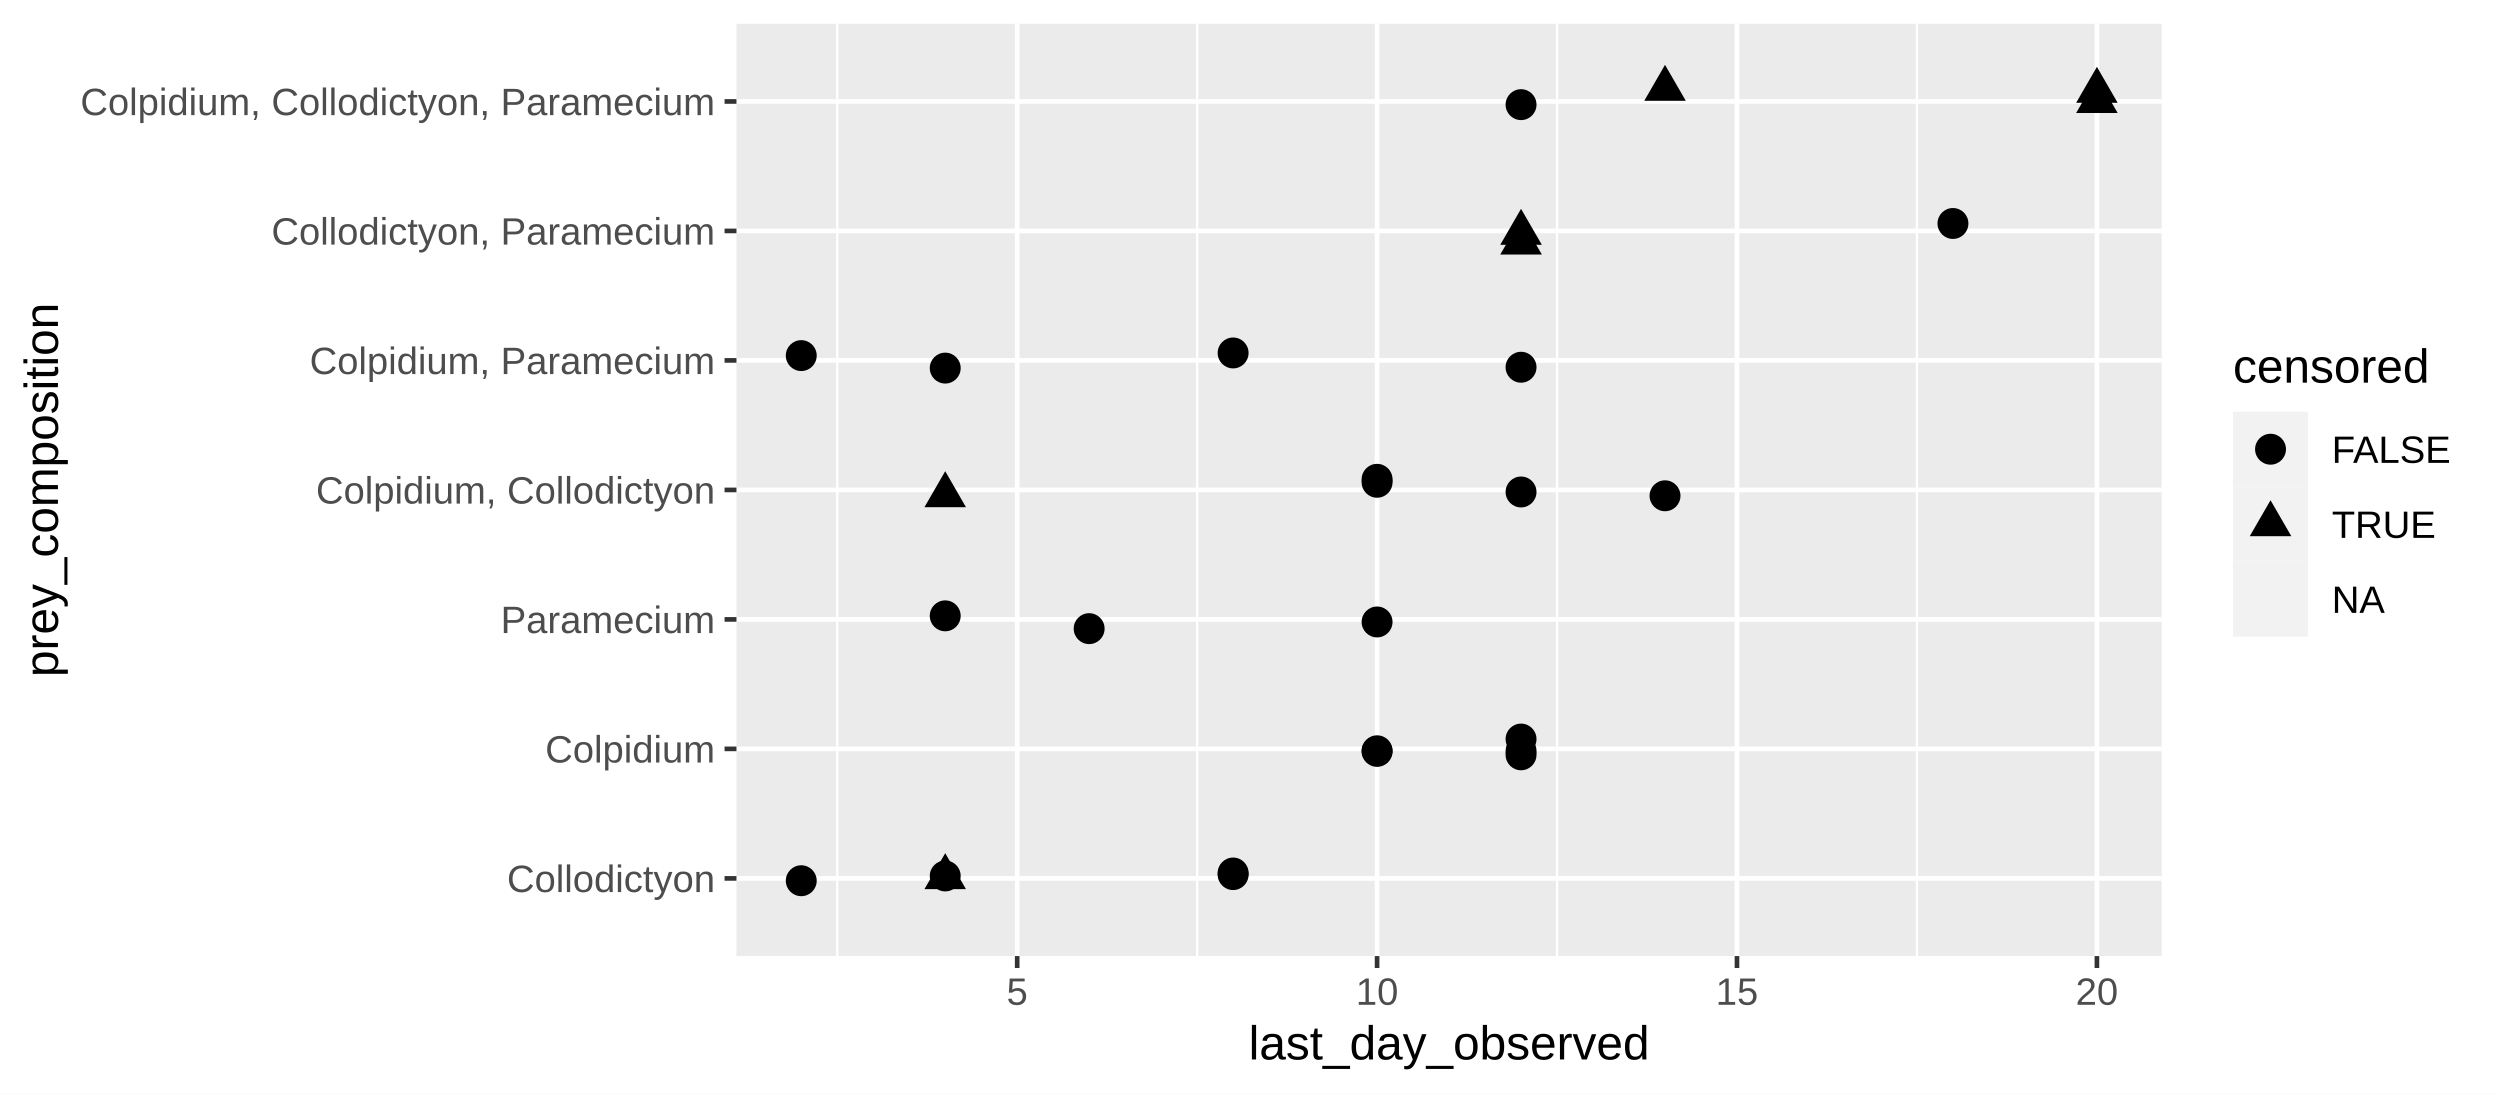
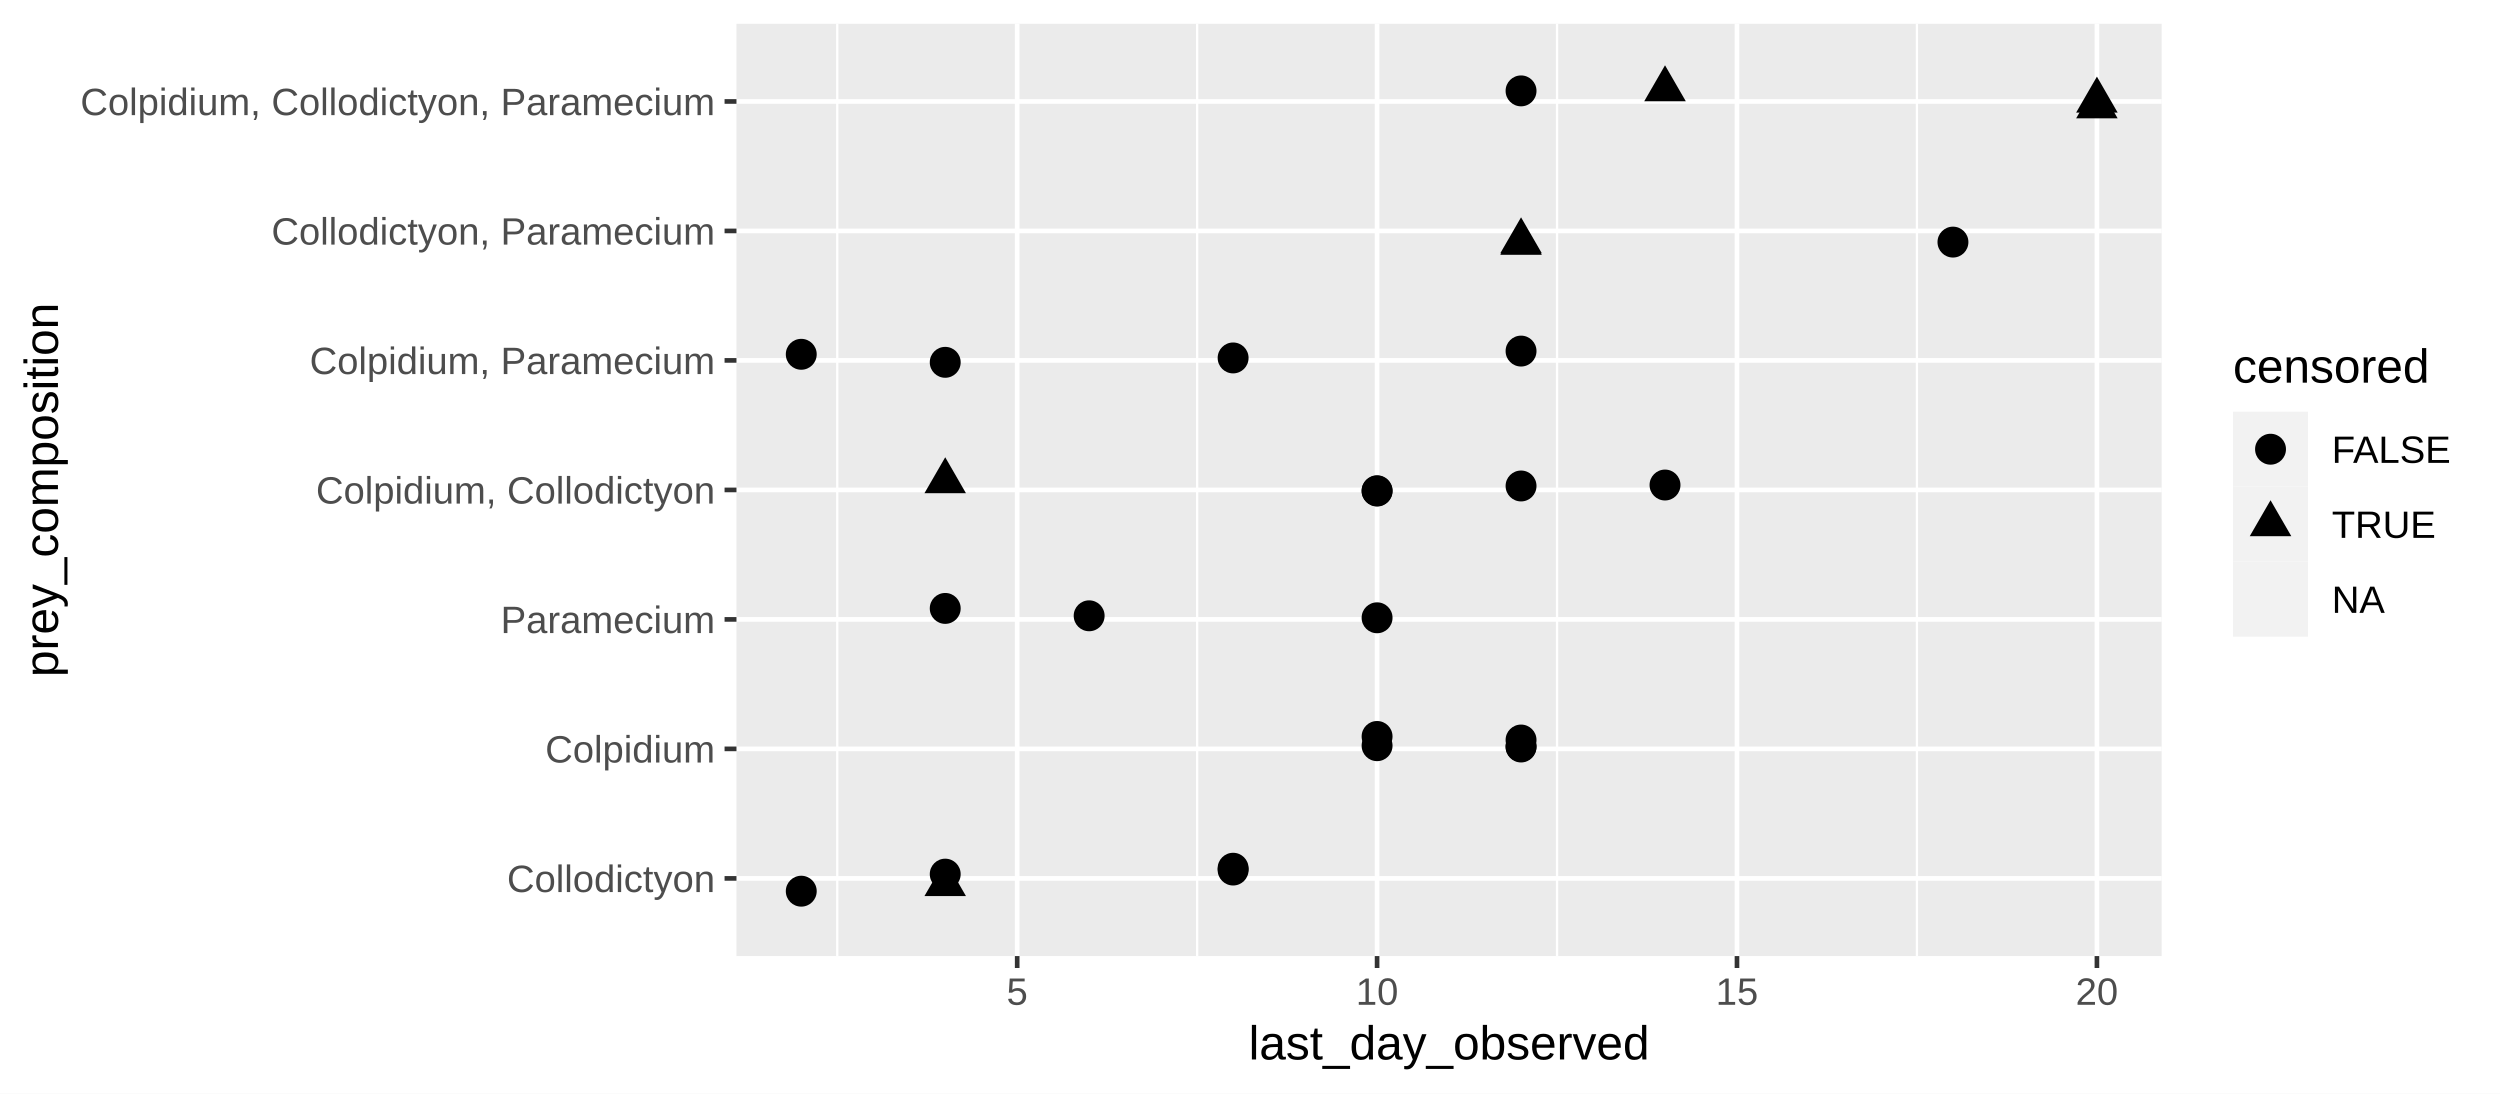
<svg xmlns="http://www.w3.org/2000/svg" viewBox="0 0 576.00 252.00">
  <defs>
    <style type="text/css">
    line, polyline, polygon, path, rect, circle {
      fill: none;
      stroke: #000000;
      stroke-linecap: round;
      stroke-linejoin: round;
      stroke-miterlimit: 10.00;
    }
  </style>
  </defs>
  <rect width="100%" height="100%" style="stroke: none; fill: #FFFFFF;" />
  <rect x="-0" y="0.00" width="576.00" height="252.00" style="stroke-width: 1.07; stroke: none;" />
  <defs>
    <clipPath id="cpMTY5LjY4fDQ5OC4wNXwyMjAuMjh8NS40OA==">
      <rect x="169.68" y="5.48" width="328.37" height="214.80" />
    </clipPath>
  </defs>
  <rect x="169.68" y="5.48" width="328.37" height="214.80" style="stroke-width: 1.07; stroke: none; fill: #EBEBEB;" clip-path="url(#cpMTY5LjY4fDQ5OC4wNXwyMjAuMjh8NS40OA==)" />
  <polyline points="192.90,220.28 192.90,5.48 " style="stroke-width: 0.53; stroke: #FFFFFF; stroke-linecap: butt;" clip-path="url(#cpMTY5LjY4fDQ5OC4wNXwyMjAuMjh8NS40OA==)" />
  <polyline points="275.82,220.28 275.82,5.48 " style="stroke-width: 0.53; stroke: #FFFFFF; stroke-linecap: butt;" clip-path="url(#cpMTY5LjY4fDQ5OC4wNXwyMjAuMjh8NS40OA==)" />
  <polyline points="358.74,220.28 358.74,5.48 " style="stroke-width: 0.53; stroke: #FFFFFF; stroke-linecap: butt;" clip-path="url(#cpMTY5LjY4fDQ5OC4wNXwyMjAuMjh8NS40OA==)" />
  <polyline points="441.66,220.28 441.66,5.48 " style="stroke-width: 0.53; stroke: #FFFFFF; stroke-linecap: butt;" clip-path="url(#cpMTY5LjY4fDQ5OC4wNXwyMjAuMjh8NS40OA==)" />
  <polyline points="169.68,202.38 498.05,202.38 " style="stroke-width: 1.07; stroke: #FFFFFF; stroke-linecap: butt;" clip-path="url(#cpMTY5LjY4fDQ5OC4wNXwyMjAuMjh8NS40OA==)" />
  <polyline points="169.68,172.54 498.05,172.54 " style="stroke-width: 1.07; stroke: #FFFFFF; stroke-linecap: butt;" clip-path="url(#cpMTY5LjY4fDQ5OC4wNXwyMjAuMjh8NS40OA==)" />
  <polyline points="169.68,142.71 498.05,142.71 " style="stroke-width: 1.07; stroke: #FFFFFF; stroke-linecap: butt;" clip-path="url(#cpMTY5LjY4fDQ5OC4wNXwyMjAuMjh8NS40OA==)" />
  <polyline points="169.68,112.88 498.05,112.88 " style="stroke-width: 1.07; stroke: #FFFFFF; stroke-linecap: butt;" clip-path="url(#cpMTY5LjY4fDQ5OC4wNXwyMjAuMjh8NS40OA==)" />
  <polyline points="169.68,83.04 498.05,83.04 " style="stroke-width: 1.07; stroke: #FFFFFF; stroke-linecap: butt;" clip-path="url(#cpMTY5LjY4fDQ5OC4wNXwyMjAuMjh8NS40OA==)" />
  <polyline points="169.68,53.21 498.05,53.21 " style="stroke-width: 1.07; stroke: #FFFFFF; stroke-linecap: butt;" clip-path="url(#cpMTY5LjY4fDQ5OC4wNXwyMjAuMjh8NS40OA==)" />
  <polyline points="169.68,23.38 498.05,23.38 " style="stroke-width: 1.07; stroke: #FFFFFF; stroke-linecap: butt;" clip-path="url(#cpMTY5LjY4fDQ5OC4wNXwyMjAuMjh8NS40OA==)" />
  <polyline points="234.36,220.28 234.36,5.48 " style="stroke-width: 1.07; stroke: #FFFFFF; stroke-linecap: butt;" clip-path="url(#cpMTY5LjY4fDQ5OC4wNXwyMjAuMjh8NS40OA==)" />
  <polyline points="317.28,220.28 317.28,5.48 " style="stroke-width: 1.07; stroke: #FFFFFF; stroke-linecap: butt;" clip-path="url(#cpMTY5LjY4fDQ5OC4wNXwyMjAuMjh8NS40OA==)" />
  <polyline points="400.20,220.28 400.20,5.48 " style="stroke-width: 1.07; stroke: #FFFFFF; stroke-linecap: butt;" clip-path="url(#cpMTY5LjY4fDQ5OC4wNXwyMjAuMjh8NS40OA==)" />
  <polyline points="483.13,220.28 483.13,5.48 " style="stroke-width: 1.07; stroke: #FFFFFF; stroke-linecap: butt;" clip-path="url(#cpMTY5LjY4fDQ5OC4wNXwyMjAuMjh8NS40OA==)" />
-   <circle cx="284.11" cy="201.51" r="3.56" style="stroke-width: 0.71; stroke: none; fill: #000000;" clip-path="url(#cpMTY5LjY4fDQ5OC4wNXwyMjAuMjh8NS40OA==)" />
-   <circle cx="284.11" cy="201.14" r="3.56" style="stroke-width: 0.71; stroke: none; fill: #000000;" clip-path="url(#cpMTY5LjY4fDQ5OC4wNXwyMjAuMjh8NS40OA==)" />
-   <circle cx="217.78" cy="201.82" r="3.56" style="stroke-width: 0.71; stroke: none; fill: #000000;" clip-path="url(#cpMTY5LjY4fDQ5OC4wNXwyMjAuMjh8NS40OA==)" />
-   <circle cx="184.61" cy="202.92" r="3.56" style="stroke-width: 0.71; stroke: none; fill: #000000;" clip-path="url(#cpMTY5LjY4fDQ5OC4wNXwyMjAuMjh8NS40OA==)" />
-   <polygon points="217.78,196.57 222.56,204.86 212.99,204.86 " style="stroke-width: 0.71; stroke: none; fill: #000000;" clip-path="url(#cpMTY5LjY4fDQ5OC4wNXwyMjAuMjh8NS40OA==)" />
-   <circle cx="317.28" cy="173.12" r="3.56" style="stroke-width: 0.71; stroke: none; fill: #000000;" clip-path="url(#cpMTY5LjY4fDQ5OC4wNXwyMjAuMjh8NS40OA==)" />
-   <circle cx="317.28" cy="172.98" r="3.56" style="stroke-width: 0.71; stroke: none; fill: #000000;" clip-path="url(#cpMTY5LjY4fDQ5OC4wNXwyMjAuMjh8NS40OA==)" />
-   <circle cx="350.45" cy="173.01" r="3.56" style="stroke-width: 0.71; stroke: none; fill: #000000;" clip-path="url(#cpMTY5LjY4fDQ5OC4wNXwyMjAuMjh8NS40OA==)" />
-   <circle cx="350.45" cy="170.28" r="3.56" style="stroke-width: 0.71; stroke: none; fill: #000000;" clip-path="url(#cpMTY5LjY4fDQ5OC4wNXwyMjAuMjh8NS40OA==)" />
-   <circle cx="350.45" cy="173.91" r="3.56" style="stroke-width: 0.71; stroke: none; fill: #000000;" clip-path="url(#cpMTY5LjY4fDQ5OC4wNXwyMjAuMjh8NS40OA==)" />
-   <circle cx="217.78" cy="141.89" r="3.56" style="stroke-width: 0.71; stroke: none; fill: #000000;" clip-path="url(#cpMTY5LjY4fDQ5OC4wNXwyMjAuMjh8NS40OA==)" />
-   <circle cx="250.94" cy="144.84" r="3.56" style="stroke-width: 0.71; stroke: none; fill: #000000;" clip-path="url(#cpMTY5LjY4fDQ5OC4wNXwyMjAuMjh8NS40OA==)" />
-   <circle cx="317.28" cy="143.30" r="3.56" style="stroke-width: 0.71; stroke: none; fill: #000000;" clip-path="url(#cpMTY5LjY4fDQ5OC4wNXwyMjAuMjh8NS40OA==)" />
-   <circle cx="317.28" cy="110.43" r="3.56" style="stroke-width: 0.71; stroke: none; fill: #000000;" clip-path="url(#cpMTY5LjY4fDQ5OC4wNXwyMjAuMjh8NS40OA==)" />
-   <circle cx="317.28" cy="111.12" r="3.56" style="stroke-width: 0.71; stroke: none; fill: #000000;" clip-path="url(#cpMTY5LjY4fDQ5OC4wNXwyMjAuMjh8NS40OA==)" />
-   <polygon points="217.78,108.56 222.56,116.86 212.99,116.86 " style="stroke-width: 0.71; stroke: none; fill: #000000;" clip-path="url(#cpMTY5LjY4fDQ5OC4wNXwyMjAuMjh8NS40OA==)" />
-   <circle cx="383.62" cy="114.23" r="3.56" style="stroke-width: 0.71; stroke: none; fill: #000000;" clip-path="url(#cpMTY5LjY4fDQ5OC4wNXwyMjAuMjh8NS40OA==)" />
-   <circle cx="350.45" cy="113.35" r="3.56" style="stroke-width: 0.71; stroke: none; fill: #000000;" clip-path="url(#cpMTY5LjY4fDQ5OC4wNXwyMjAuMjh8NS40OA==)" />
-   <circle cx="284.11" cy="81.32" r="3.56" style="stroke-width: 0.71; stroke: none; fill: #000000;" clip-path="url(#cpMTY5LjY4fDQ5OC4wNXwyMjAuMjh8NS40OA==)" />
-   <circle cx="217.78" cy="84.81" r="3.56" style="stroke-width: 0.71; stroke: none; fill: #000000;" clip-path="url(#cpMTY5LjY4fDQ5OC4wNXwyMjAuMjh8NS40OA==)" />
-   <circle cx="184.61" cy="81.93" r="3.56" style="stroke-width: 0.71; stroke: none; fill: #000000;" clip-path="url(#cpMTY5LjY4fDQ5OC4wNXwyMjAuMjh8NS40OA==)" />
-   <circle cx="350.45" cy="84.61" r="3.56" style="stroke-width: 0.71; stroke: none; fill: #000000;" clip-path="url(#cpMTY5LjY4fDQ5OC4wNXwyMjAuMjh8NS40OA==)" />
-   <polygon points="350.45,50.35 355.24,58.64 345.66,58.64 " style="stroke-width: 0.71; stroke: none; fill: #000000;" clip-path="url(#cpMTY5LjY4fDQ5OC4wNXwyMjAuMjh8NS40OA==)" />
-   <polygon points="350.45,48.11 355.24,56.40 345.66,56.40 " style="stroke-width: 0.71; stroke: none; fill: #000000;" clip-path="url(#cpMTY5LjY4fDQ5OC4wNXwyMjAuMjh8NS40OA==)" />
-   <circle cx="449.96" cy="51.49" r="3.56" style="stroke-width: 0.71; stroke: none; fill: #000000;" clip-path="url(#cpMTY5LjY4fDQ5OC4wNXwyMjAuMjh8NS40OA==)" />
-   <circle cx="350.45" cy="24.11" r="3.56" style="stroke-width: 0.71; stroke: none; fill: #000000;" clip-path="url(#cpMTY5LjY4fDQ5OC4wNXwyMjAuMjh8NS40OA==)" />
-   <polygon points="383.62,14.94 388.41,23.23 378.83,23.23 " style="stroke-width: 0.71; stroke: none; fill: #000000;" clip-path="url(#cpMTY5LjY4fDQ5OC4wNXwyMjAuMjh8NS40OA==)" />
-   <polygon points="483.13,17.74 487.91,26.04 478.34,26.04 " style="stroke-width: 0.71; stroke: none; fill: #000000;" clip-path="url(#cpMTY5LjY4fDQ5OC4wNXwyMjAuMjh8NS40OA==)" />
-   <polygon points="483.13,15.40 487.91,23.69 478.34,23.69 " style="stroke-width: 0.71; stroke: none; fill: #000000;" clip-path="url(#cpMTY5LjY4fDQ5OC4wNXwyMjAuMjh8NS40OA==)" />
+   <circle cx="284.11" cy="200.46" r="3.56" style="stroke-width: 0.71; stroke: none; fill: #000000;" clip-path="url(#cpMTY5LjY4fDQ5OC4wNXwyMjAuMjh8NS40OA==)" />
+   <circle cx="284.11" cy="200.04" r="3.56" style="stroke-width: 0.71; stroke: none; fill: #000000;" clip-path="url(#cpMTY5LjY4fDQ5OC4wNXwyMjAuMjh8NS40OA==)" />
+   <circle cx="217.78" cy="201.40" r="3.56" style="stroke-width: 0.71; stroke: none; fill: #000000;" clip-path="url(#cpMTY5LjY4fDQ5OC4wNXwyMjAuMjh8NS40OA==)" />
+   <circle cx="184.61" cy="205.33" r="3.56" style="stroke-width: 0.71; stroke: none; fill: #000000;" clip-path="url(#cpMTY5LjY4fDQ5OC4wNXwyMjAuMjh8NS40OA==)" />
+   <polygon points="217.78,198.17 222.56,206.46 212.99,206.46 " style="stroke-width: 0.71; stroke: none; fill: #000000;" clip-path="url(#cpMTY5LjY4fDQ5OC4wNXwyMjAuMjh8NS40OA==)" />
+   <circle cx="317.28" cy="169.68" r="3.56" style="stroke-width: 0.71; stroke: none; fill: #000000;" clip-path="url(#cpMTY5LjY4fDQ5OC4wNXwyMjAuMjh8NS40OA==)" />
+   <circle cx="317.28" cy="171.81" r="3.56" style="stroke-width: 0.71; stroke: none; fill: #000000;" clip-path="url(#cpMTY5LjY4fDQ5OC4wNXwyMjAuMjh8NS40OA==)" />
+   <circle cx="350.45" cy="172.11" r="3.56" style="stroke-width: 0.71; stroke: none; fill: #000000;" clip-path="url(#cpMTY5LjY4fDQ5OC4wNXwyMjAuMjh8NS40OA==)" />
+   <circle cx="350.45" cy="171.97" r="3.56" style="stroke-width: 0.71; stroke: none; fill: #000000;" clip-path="url(#cpMTY5LjY4fDQ5OC4wNXwyMjAuMjh8NS40OA==)" />
+   <circle cx="350.45" cy="170.50" r="3.56" style="stroke-width: 0.71; stroke: none; fill: #000000;" clip-path="url(#cpMTY5LjY4fDQ5OC4wNXwyMjAuMjh8NS40OA==)" />
+   <circle cx="217.78" cy="140.18" r="3.56" style="stroke-width: 0.71; stroke: none; fill: #000000;" clip-path="url(#cpMTY5LjY4fDQ5OC4wNXwyMjAuMjh8NS40OA==)" />
+   <circle cx="250.94" cy="141.88" r="3.56" style="stroke-width: 0.71; stroke: none; fill: #000000;" clip-path="url(#cpMTY5LjY4fDQ5OC4wNXwyMjAuMjh8NS40OA==)" />
+   <circle cx="317.28" cy="142.34" r="3.56" style="stroke-width: 0.71; stroke: none; fill: #000000;" clip-path="url(#cpMTY5LjY4fDQ5OC4wNXwyMjAuMjh8NS40OA==)" />
+   <circle cx="317.28" cy="113.14" r="3.56" style="stroke-width: 0.71; stroke: none; fill: #000000;" clip-path="url(#cpMTY5LjY4fDQ5OC4wNXwyMjAuMjh8NS40OA==)" />
+   <circle cx="317.28" cy="113.07" r="3.56" style="stroke-width: 0.71; stroke: none; fill: #000000;" clip-path="url(#cpMTY5LjY4fDQ5OC4wNXwyMjAuMjh8NS40OA==)" />
+   <polygon points="217.78,105.35 222.56,113.64 212.99,113.64 " style="stroke-width: 0.71; stroke: none; fill: #000000;" clip-path="url(#cpMTY5LjY4fDQ5OC4wNXwyMjAuMjh8NS40OA==)" />
+   <circle cx="383.62" cy="111.75" r="3.56" style="stroke-width: 0.71; stroke: none; fill: #000000;" clip-path="url(#cpMTY5LjY4fDQ5OC4wNXwyMjAuMjh8NS40OA==)" />
+   <circle cx="350.45" cy="111.97" r="3.56" style="stroke-width: 0.71; stroke: none; fill: #000000;" clip-path="url(#cpMTY5LjY4fDQ5OC4wNXwyMjAuMjh8NS40OA==)" />
+   <circle cx="284.11" cy="82.47" r="3.56" style="stroke-width: 0.71; stroke: none; fill: #000000;" clip-path="url(#cpMTY5LjY4fDQ5OC4wNXwyMjAuMjh8NS40OA==)" />
+   <circle cx="217.78" cy="83.48" r="3.56" style="stroke-width: 0.71; stroke: none; fill: #000000;" clip-path="url(#cpMTY5LjY4fDQ5OC4wNXwyMjAuMjh8NS40OA==)" />
+   <circle cx="184.61" cy="81.63" r="3.56" style="stroke-width: 0.71; stroke: none; fill: #000000;" clip-path="url(#cpMTY5LjY4fDQ5OC4wNXwyMjAuMjh8NS40OA==)" />
+   <circle cx="350.45" cy="80.89" r="3.56" style="stroke-width: 0.71; stroke: none; fill: #000000;" clip-path="url(#cpMTY5LjY4fDQ5OC4wNXwyMjAuMjh8NS40OA==)" />
+   <polygon points="350.45,50.41 355.24,58.71 345.66,58.71 " style="stroke-width: 0.71; stroke: none; fill: #000000;" clip-path="url(#cpMTY5LjY4fDQ5OC4wNXwyMjAuMjh8NS40OA==)" />
+   <polygon points="350.45,50.07 355.24,58.36 345.66,58.36 " style="stroke-width: 0.71; stroke: none; fill: #000000;" clip-path="url(#cpMTY5LjY4fDQ5OC4wNXwyMjAuMjh8NS40OA==)" />
+   <circle cx="449.96" cy="55.78" r="3.56" style="stroke-width: 0.71; stroke: none; fill: #000000;" clip-path="url(#cpMTY5LjY4fDQ5OC4wNXwyMjAuMjh8NS40OA==)" />
+   <circle cx="350.45" cy="20.94" r="3.56" style="stroke-width: 0.71; stroke: none; fill: #000000;" clip-path="url(#cpMTY5LjY4fDQ5OC4wNXwyMjAuMjh8NS40OA==)" />
+   <polygon points="383.62,15.04 388.41,23.33 378.83,23.33 " style="stroke-width: 0.71; stroke: none; fill: #000000;" clip-path="url(#cpMTY5LjY4fDQ5OC4wNXwyMjAuMjh8NS40OA==)" />
+   <polygon points="483.13,18.98 487.91,27.27 478.34,27.27 " style="stroke-width: 0.71; stroke: none; fill: #000000;" clip-path="url(#cpMTY5LjY4fDQ5OC4wNXwyMjAuMjh8NS40OA==)" />
+   <polygon points="483.13,17.65 487.91,25.94 478.34,25.94 " style="stroke-width: 0.71; stroke: none; fill: #000000;" clip-path="url(#cpMTY5LjY4fDQ5OC4wNXwyMjAuMjh8NS40OA==)" />
  <defs>
    <clipPath id="cpMC4wMHw1NzYuMDB8MjUyLjAwfDAuMDA=">
      <rect x="0.00" y="0.00" width="576.00" height="252.00" />
    </clipPath>
  </defs>
  <g clip-path="url(#cpMC4wMHw1NzYuMDB8MjUyLjAwfDAuMDA=)">
    <text x="116.81" y="205.53" style="font-size: 8.80px; fill: #4D4D4D; font-family: Arial;" textLength="47.94px" lengthAdjust="spacingAndGlyphs">Collodictyon</text>
  </g>
  <g clip-path="url(#cpMC4wMHw1NzYuMDB8MjUyLjAwfDAuMDA=)">
    <text x="125.62" y="175.69" style="font-size: 8.80px; fill: #4D4D4D; font-family: Arial;" textLength="39.13px" lengthAdjust="spacingAndGlyphs">Colpidium</text>
  </g>
  <g clip-path="url(#cpMC4wMHw1NzYuMDB8MjUyLjAwfDAuMDA=)">
    <text x="115.36" y="145.86" style="font-size: 8.80px; fill: #4D4D4D; font-family: Arial;" textLength="49.39px" lengthAdjust="spacingAndGlyphs">Paramecium</text>
  </g>
  <g clip-path="url(#cpMC4wMHw1NzYuMDB8MjUyLjAwfDAuMDA=)">
    <text x="72.80" y="116.03" style="font-size: 8.80px; fill: #4D4D4D; font-family: Arial;" textLength="91.95px" lengthAdjust="spacingAndGlyphs">Colpidium, Collodictyon</text>
  </g>
  <g clip-path="url(#cpMC4wMHw1NzYuMDB8MjUyLjAwfDAuMDA=)">
    <text x="71.34" y="86.19" style="font-size: 8.80px; fill: #4D4D4D; font-family: Arial;" textLength="93.41px" lengthAdjust="spacingAndGlyphs">Colpidium, Paramecium</text>
  </g>
  <g clip-path="url(#cpMC4wMHw1NzYuMDB8MjUyLjAwfDAuMDA=)">
    <text x="62.53" y="56.36" style="font-size: 8.80px; fill: #4D4D4D; font-family: Arial;" textLength="102.22px" lengthAdjust="spacingAndGlyphs">Collodictyon, Paramecium</text>
  </g>
  <g clip-path="url(#cpMC4wMHw1NzYuMDB8MjUyLjAwfDAuMDA=)">
    <text x="18.51" y="26.53" style="font-size: 8.80px; fill: #4D4D4D; font-family: Arial;" textLength="146.24px" lengthAdjust="spacingAndGlyphs">Colpidium, Collodictyon, Paramecium</text>
  </g>
  <polyline points="166.94,202.38 169.68,202.38 " style="stroke-width: 1.07; stroke: #333333; stroke-linecap: butt;" clip-path="url(#cpMC4wMHw1NzYuMDB8MjUyLjAwfDAuMDA=)" />
  <polyline points="166.94,172.54 169.68,172.54 " style="stroke-width: 1.07; stroke: #333333; stroke-linecap: butt;" clip-path="url(#cpMC4wMHw1NzYuMDB8MjUyLjAwfDAuMDA=)" />
  <polyline points="166.94,142.71 169.68,142.71 " style="stroke-width: 1.07; stroke: #333333; stroke-linecap: butt;" clip-path="url(#cpMC4wMHw1NzYuMDB8MjUyLjAwfDAuMDA=)" />
  <polyline points="166.94,112.88 169.68,112.88 " style="stroke-width: 1.07; stroke: #333333; stroke-linecap: butt;" clip-path="url(#cpMC4wMHw1NzYuMDB8MjUyLjAwfDAuMDA=)" />
  <polyline points="166.94,83.04 169.68,83.04 " style="stroke-width: 1.07; stroke: #333333; stroke-linecap: butt;" clip-path="url(#cpMC4wMHw1NzYuMDB8MjUyLjAwfDAuMDA=)" />
  <polyline points="166.94,53.21 169.68,53.21 " style="stroke-width: 1.07; stroke: #333333; stroke-linecap: butt;" clip-path="url(#cpMC4wMHw1NzYuMDB8MjUyLjAwfDAuMDA=)" />
  <polyline points="166.94,23.38 169.68,23.38 " style="stroke-width: 1.07; stroke: #333333; stroke-linecap: butt;" clip-path="url(#cpMC4wMHw1NzYuMDB8MjUyLjAwfDAuMDA=)" />
  <polyline points="234.36,223.02 234.36,220.28 " style="stroke-width: 1.07; stroke: #333333; stroke-linecap: butt;" clip-path="url(#cpMC4wMHw1NzYuMDB8MjUyLjAwfDAuMDA=)" />
  <polyline points="317.28,223.02 317.28,220.28 " style="stroke-width: 1.07; stroke: #333333; stroke-linecap: butt;" clip-path="url(#cpMC4wMHw1NzYuMDB8MjUyLjAwfDAuMDA=)" />
  <polyline points="400.20,223.02 400.20,220.28 " style="stroke-width: 1.07; stroke: #333333; stroke-linecap: butt;" clip-path="url(#cpMC4wMHw1NzYuMDB8MjUyLjAwfDAuMDA=)" />
  <polyline points="483.13,223.02 483.13,220.28 " style="stroke-width: 1.07; stroke: #333333; stroke-linecap: butt;" clip-path="url(#cpMC4wMHw1NzYuMDB8MjUyLjAwfDAuMDA=)" />
  <g clip-path="url(#cpMC4wMHw1NzYuMDB8MjUyLjAwfDAuMDA=)">
    <text x="231.91" y="231.51" style="font-size: 8.80px; fill: #4D4D4D; font-family: Arial;" textLength="4.89px" lengthAdjust="spacingAndGlyphs">5</text>
  </g>
  <g clip-path="url(#cpMC4wMHw1NzYuMDB8MjUyLjAwfDAuMDA=)">
    <text x="312.39" y="231.51" style="font-size: 8.80px; fill: #4D4D4D; font-family: Arial;" textLength="9.79px" lengthAdjust="spacingAndGlyphs">10</text>
  </g>
  <g clip-path="url(#cpMC4wMHw1NzYuMDB8MjUyLjAwfDAuMDA=)">
    <text x="395.31" y="231.51" style="font-size: 8.80px; fill: #4D4D4D; font-family: Arial;" textLength="9.79px" lengthAdjust="spacingAndGlyphs">15</text>
  </g>
  <g clip-path="url(#cpMC4wMHw1NzYuMDB8MjUyLjAwfDAuMDA=)">
    <text x="478.23" y="231.51" style="font-size: 8.80px; fill: #4D4D4D; font-family: Arial;" textLength="9.79px" lengthAdjust="spacingAndGlyphs">20</text>
  </g>
  <g clip-path="url(#cpMC4wMHw1NzYuMDB8MjUyLjAwfDAuMDA=)">
    <text x="287.70" y="244.10" style="font-size: 11.00px; font-family: Arial;" textLength="92.34px" lengthAdjust="spacingAndGlyphs">last_day_observed</text>
  </g>
  <g clip-path="url(#cpMC4wMHw1NzYuMDB8MjUyLjAwfDAuMDA=)">
    <text transform="translate(13.35,155.98) rotate(-90)" style="font-size: 11.00px; font-family: Arial;" textLength="86.21px" lengthAdjust="spacingAndGlyphs">prey_composition</text>
  </g>
  <rect x="509.01" y="73.58" width="61.51" height="78.60" style="stroke-width: 1.07; stroke: none; fill: #FFFFFF;" clip-path="url(#cpMC4wMHw1NzYuMDB8MjUyLjAwfDAuMDA=)" />
  <g clip-path="url(#cpMC4wMHw1NzYuMDB8MjUyLjAwfDAuMDA=)">
    <text x="514.49" y="88.16" style="font-size: 11.00px; font-family: Arial;" textLength="45.25px" lengthAdjust="spacingAndGlyphs">censored</text>
  </g>
  <rect x="514.49" y="94.86" width="17.28" height="17.28" style="stroke-width: 1.07; stroke: none; fill: #F2F2F2;" clip-path="url(#cpMC4wMHw1NzYuMDB8MjUyLjAwfDAuMDA=)" />
  <circle cx="523.13" cy="103.50" r="3.56" style="stroke-width: 0.71; stroke: none; fill: #000000;" clip-path="url(#cpMC4wMHw1NzYuMDB8MjUyLjAwfDAuMDA=)" />
  <rect x="514.49" y="112.14" width="17.28" height="17.28" style="stroke-width: 1.07; stroke: none; fill: #F2F2F2;" clip-path="url(#cpMC4wMHw1NzYuMDB8MjUyLjAwfDAuMDA=)" />
  <polygon points="523.13,115.25 527.92,123.54 518.34,123.54 " style="stroke-width: 0.71; stroke: none; fill: #000000;" clip-path="url(#cpMC4wMHw1NzYuMDB8MjUyLjAwfDAuMDA=)" />
  <rect x="514.49" y="129.42" width="17.28" height="17.28" style="stroke-width: 1.07; stroke: none; fill: #F2F2F2;" clip-path="url(#cpMC4wMHw1NzYuMDB8MjUyLjAwfDAuMDA=)" />
  <g clip-path="url(#cpMC4wMHw1NzYuMDB8MjUyLjAwfDAuMDA=)">
    <text x="537.25" y="106.65" style="font-size: 8.80px; font-family: Arial;" textLength="27.88px" lengthAdjust="spacingAndGlyphs">FALSE</text>
  </g>
  <g clip-path="url(#cpMC4wMHw1NzYuMDB8MjUyLjAwfDAuMDA=)">
    <text x="537.25" y="123.93" style="font-size: 8.80px; font-family: Arial;" textLength="23.96px" lengthAdjust="spacingAndGlyphs">TRUE</text>
  </g>
  <g clip-path="url(#cpMC4wMHw1NzYuMDB8MjUyLjAwfDAuMDA=)">
    <text x="537.25" y="141.21" style="font-size: 8.80px; font-family: Arial;" textLength="12.22px" lengthAdjust="spacingAndGlyphs">NA</text>
  </g>
</svg>
